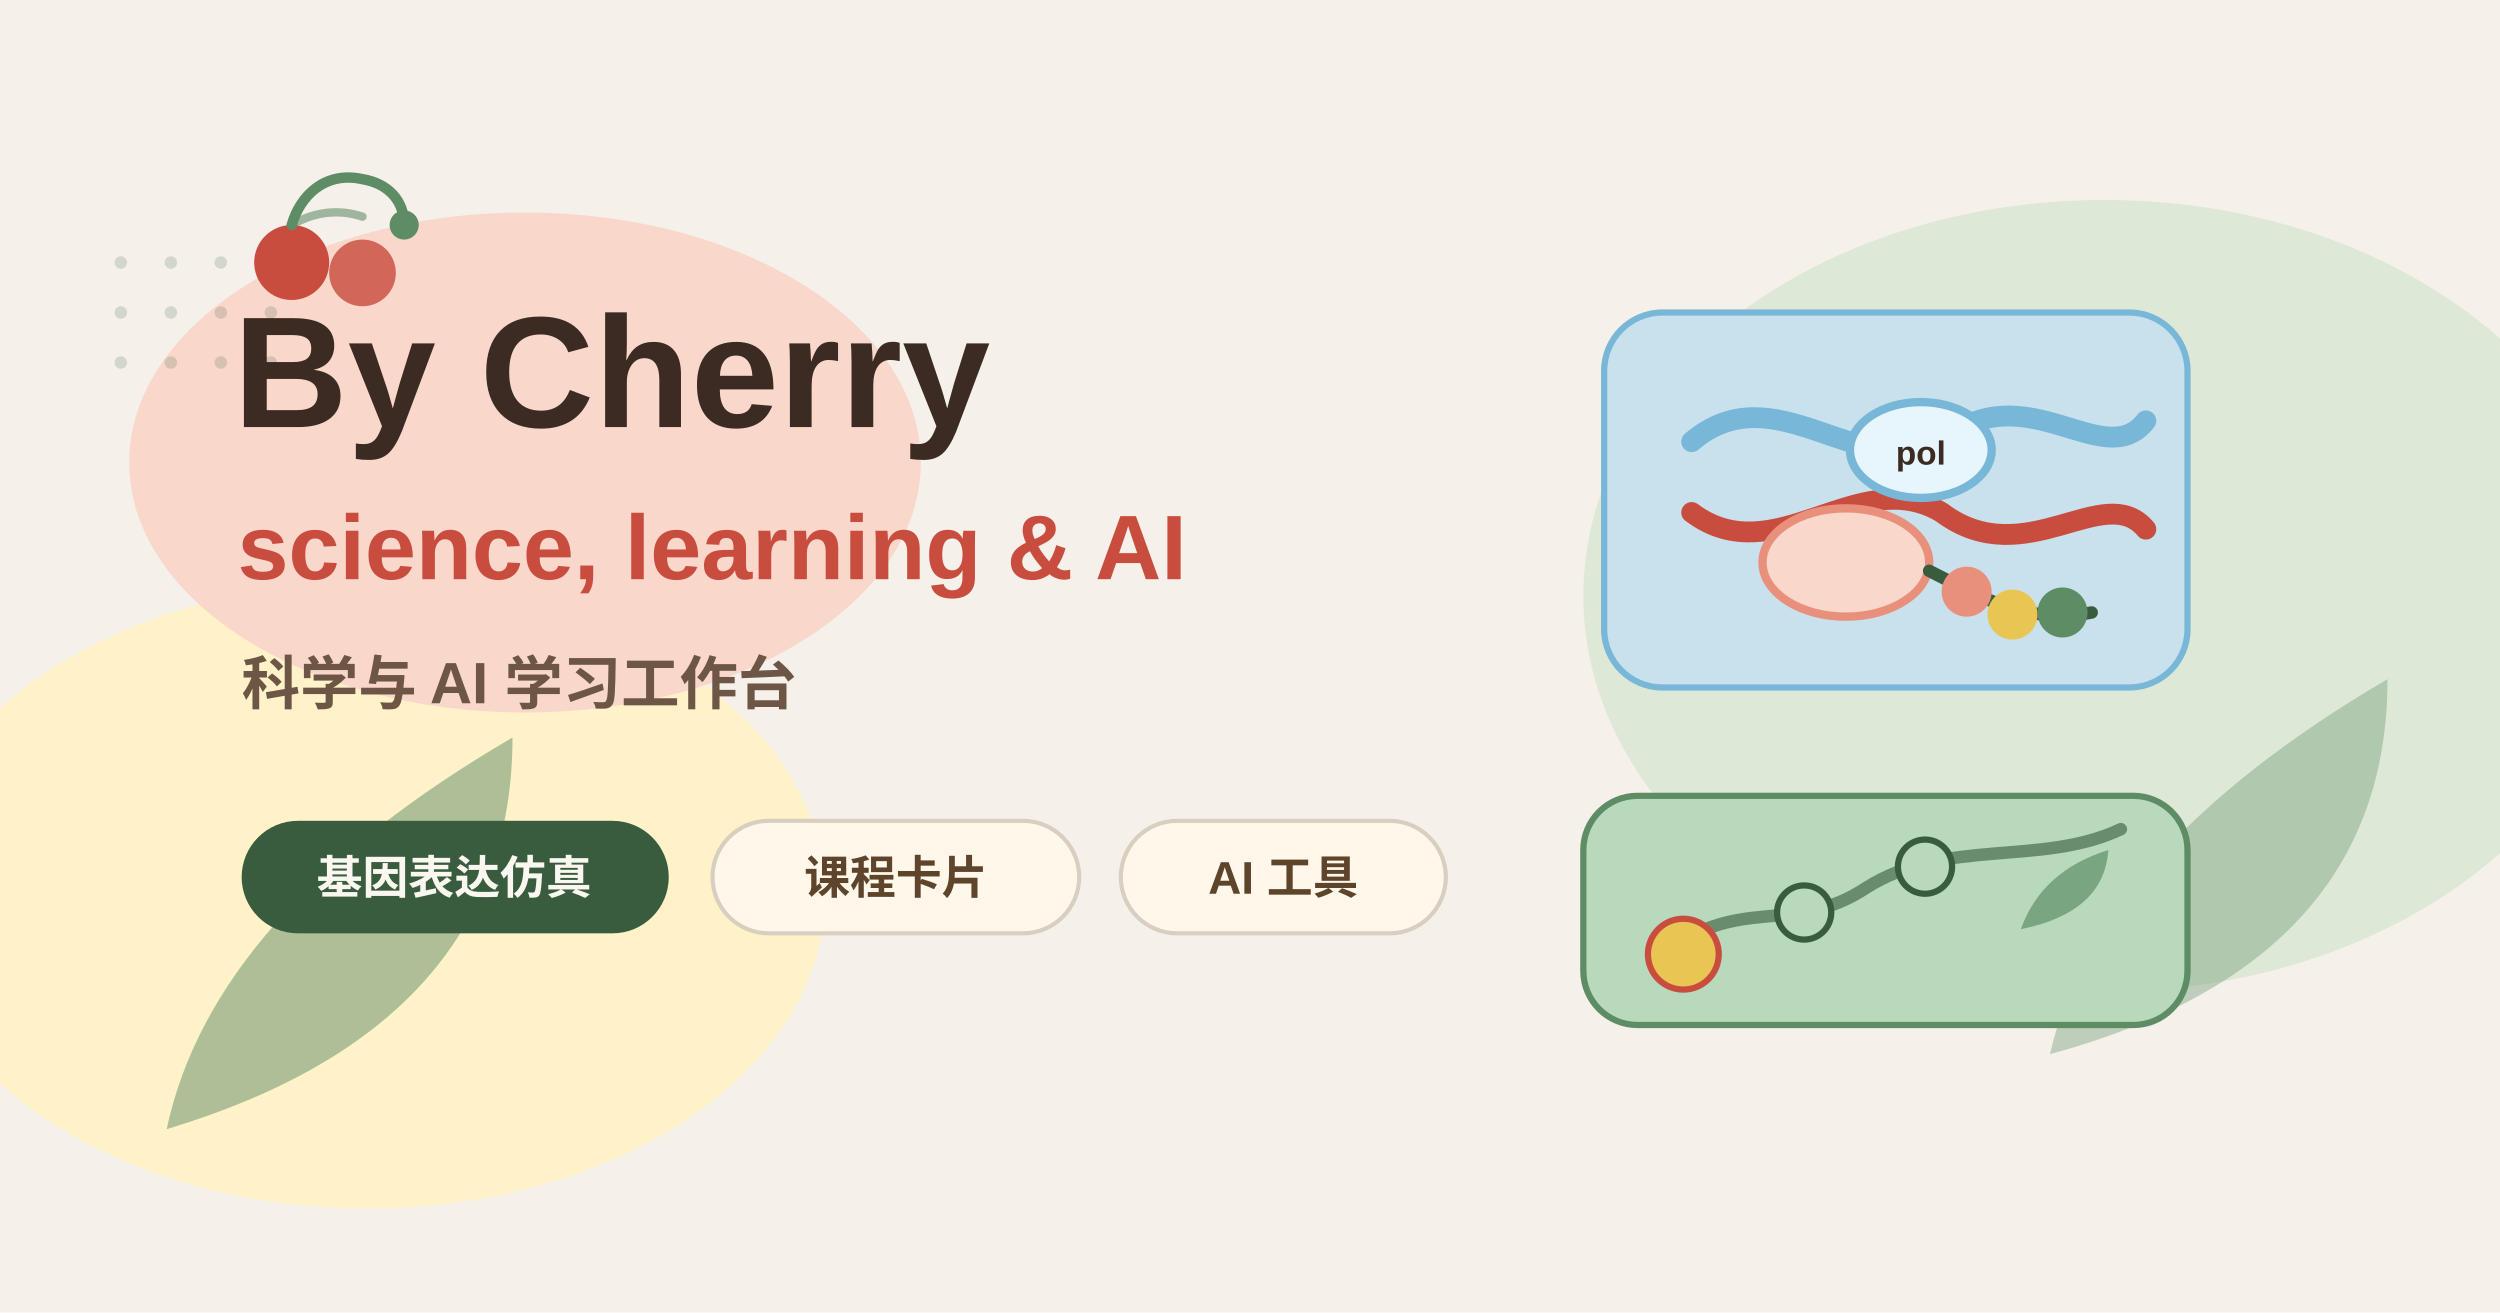
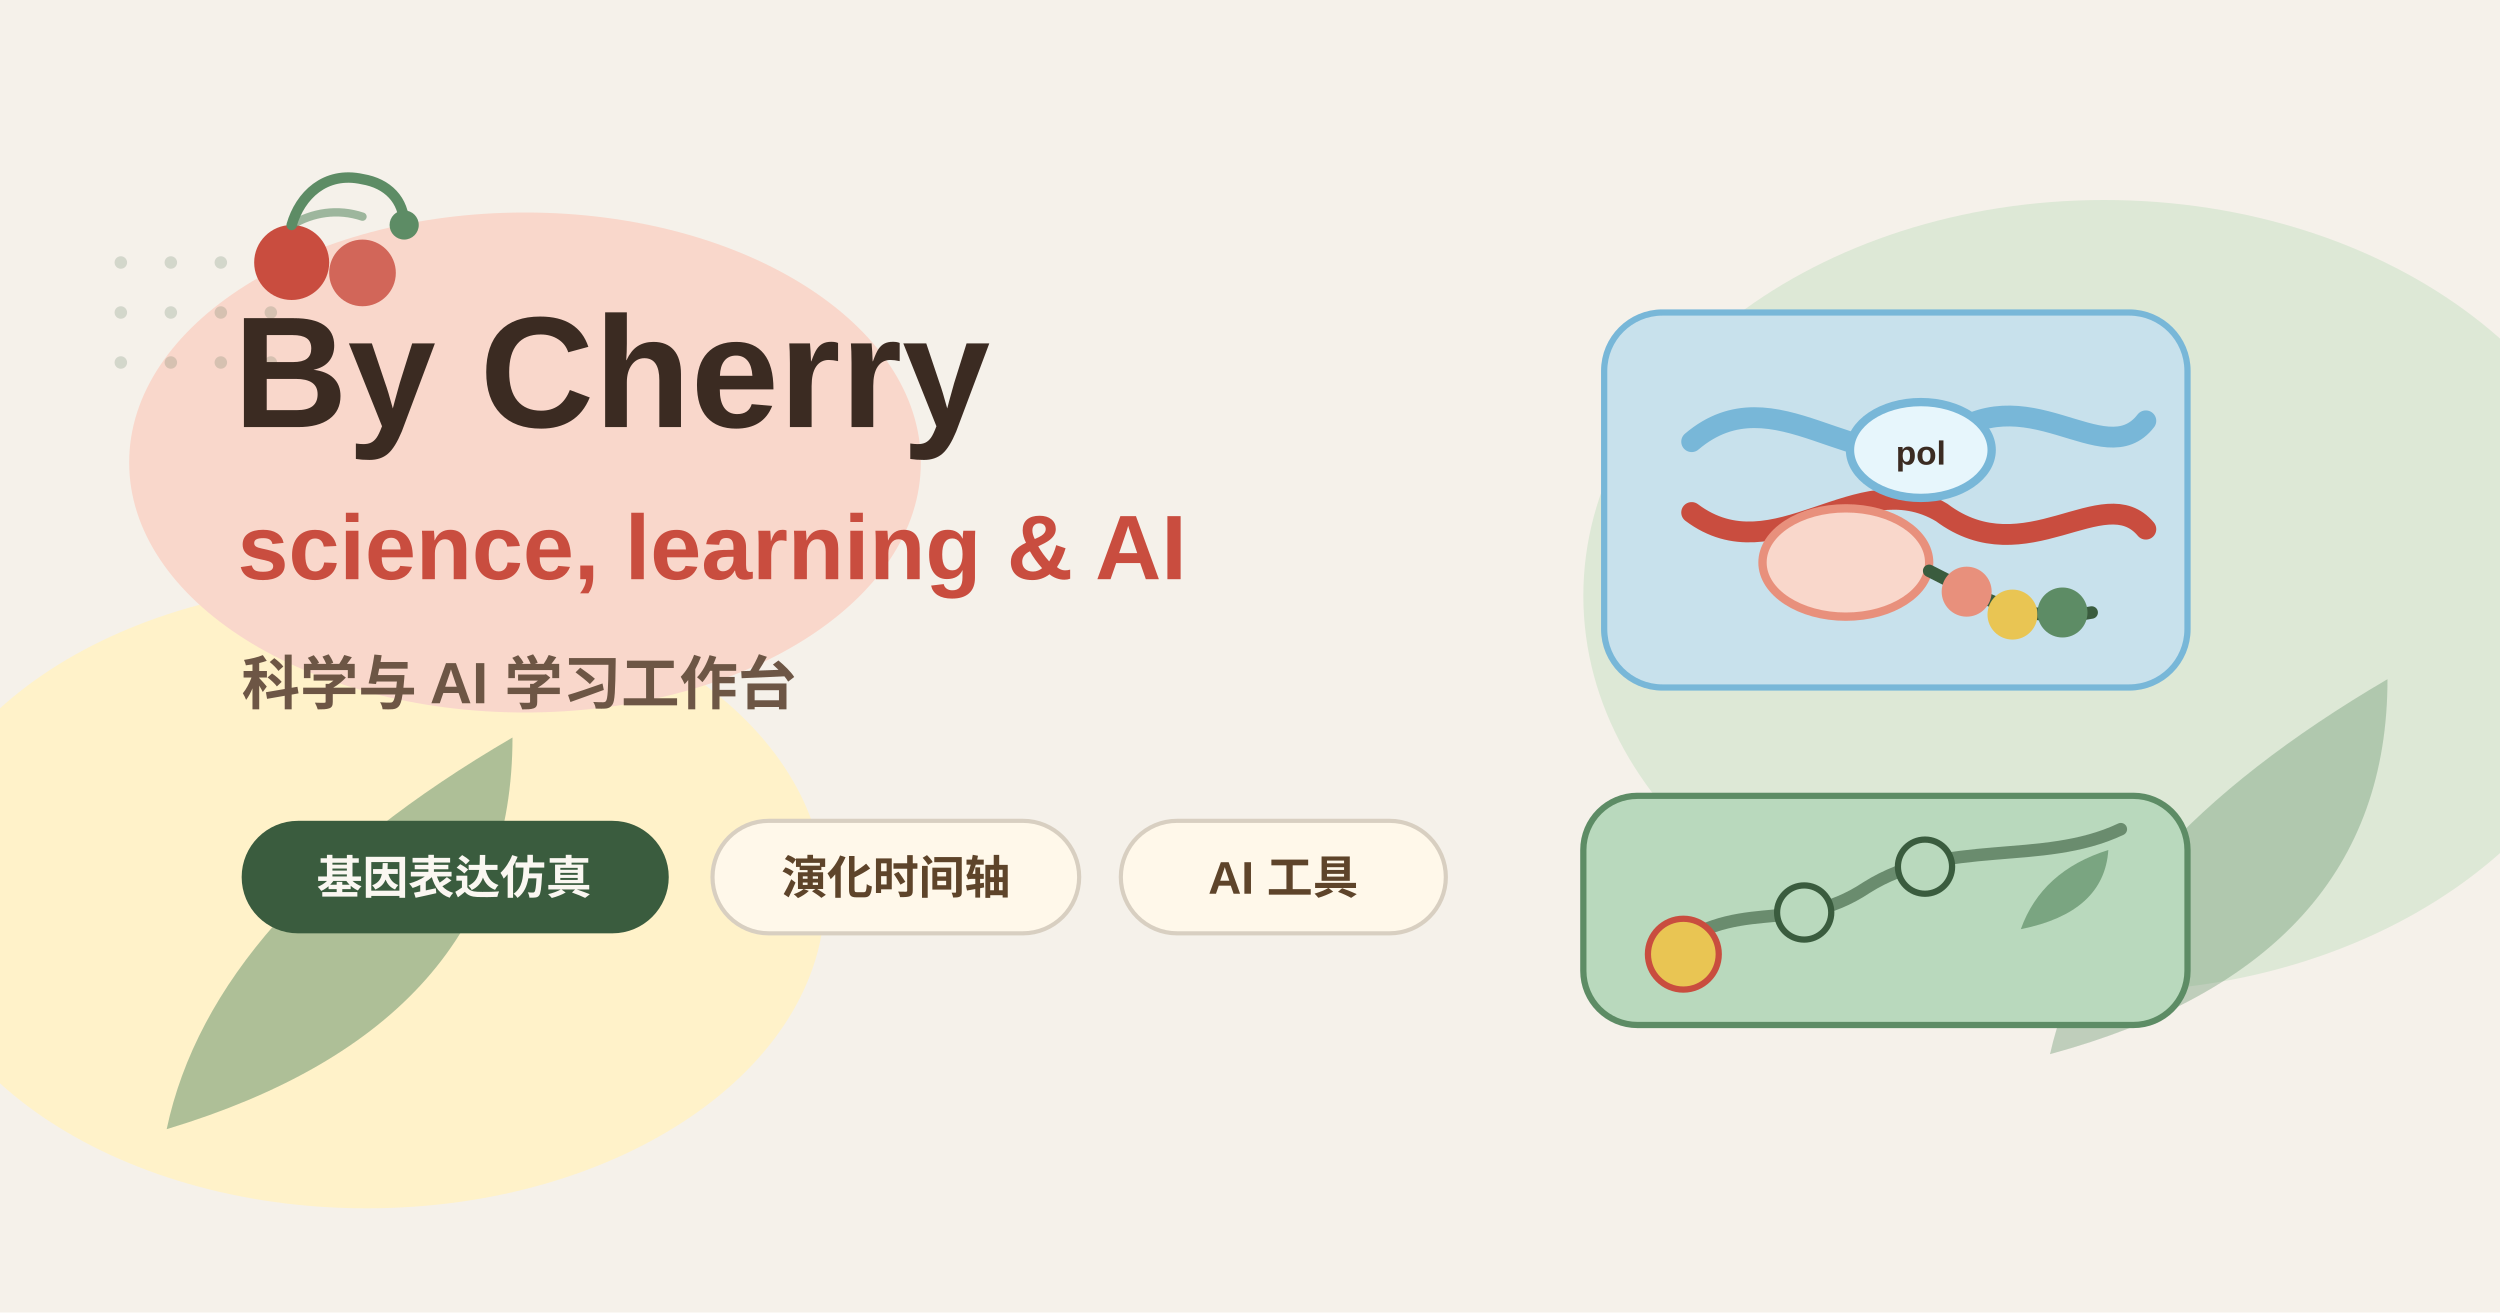
<svg xmlns="http://www.w3.org/2000/svg" width="1200" height="630" viewBox="0 0 1200 630" fill="none">
  <rect width="1200" height="630" fill="#F5F1EA" />
  <ellipse cx="1010" cy="286" rx="250" ry="190" fill="#DDE8D6" />
  <ellipse cx="176" cy="430" rx="220" ry="150" fill="#FFF2C9" />
  <ellipse cx="252" cy="222" rx="190" ry="120" fill="#F9D7CB" />
  <circle cx="872" cy="164" r="8" fill="#E9C553" />
  <path d="M80 542 Q102 438 246 354 Q246 492 80 542Z" fill="#5D8C65" opacity=".5" />
  <path d="M984 506 Q1006 408 1146 326 Q1146 462 984 506Z" fill="#5D8C65" opacity=".35" />
  <g opacity=".18">
    <circle cx="58" cy="126" r="3" fill="#3A5C3E" />
    <circle cx="82" cy="126" r="3" fill="#3A5C3E" />
    <circle cx="106" cy="126" r="3" fill="#3A5C3E" />
    <circle cx="130" cy="126" r="3" fill="#3A5C3E" />
    <circle cx="58" cy="150" r="3" fill="#3A5C3E" />
    <circle cx="82" cy="150" r="3" fill="#3A5C3E" />
    <circle cx="106" cy="150" r="3" fill="#3A5C3E" />
    <circle cx="130" cy="150" r="3" fill="#3A5C3E" />
    <circle cx="58" cy="174" r="3" fill="#3A5C3E" />
    <circle cx="82" cy="174" r="3" fill="#3A5C3E" />
    <circle cx="106" cy="174" r="3" fill="#3A5C3E" />
    <circle cx="130" cy="174" r="3" fill="#3A5C3E" />
  </g>
  <g transform="translate(112 86)">
    <circle cx="28" cy="40" r="18" fill="#C94D3F" />
    <circle cx="62" cy="45" r="16" fill="#C94D3F" opacity=".82" />
    <path d="M28 22 C32 8 44 -4 62 0 C74 2 82 10 82 22" stroke="#5D8C65" stroke-width="5" stroke-linecap="round" />
    <path d="M28 22 C38 16 50 14 62 18" stroke="#5D8C65" stroke-width="4" stroke-linecap="round" opacity=".58" />
    <circle cx="82" cy="22" r="7" fill="#5D8C65" />
  </g>
  <text x="112" y="205" fill="#3B2B22" font-family="Nunito, Arial, sans-serif" font-size="76" font-weight="900">By Cherry</text>
  <text x="114" y="278" fill="#C94D3F" font-family="Nunito, Arial, sans-serif" font-size="44" font-weight="900">science, learning &amp; AI</text>
  <text x="116" y="338" fill="#6D5645" font-family="Arial, sans-serif" font-size="28" font-weight="700">科学与 AI 学习工作台</text>
  <g transform="translate(116 394)">
    <rect width="205" height="54" rx="27" fill="#3A5C3E" />
    <text x="102" y="35" text-anchor="middle" fill="#FAF7F1" font-family="Arial, sans-serif" font-size="22" font-weight="900">基因表达仿真</text>
  </g>
  <g transform="translate(342 394)">
    <rect width="176" height="54" rx="27" fill="#FFF8EA" stroke="#D8CFC1" stroke-width="2" />
-     <text x="88" y="35" text-anchor="middle" fill="#5E442A" font-family="Arial, sans-serif" font-size="22" font-weight="900">课程卡片</text>
+     <text x="88" y="35" text-anchor="middle" fill="#5E442A" font-family="Arial, sans-serif" font-size="22" font-weight="900">演化时间轴</text>
  </g>
  <g transform="translate(538 394)">
    <rect width="156" height="54" rx="27" fill="#FFF8EA" stroke="#D8CFC1" stroke-width="2" />
    <text x="78" y="35" text-anchor="middle" fill="#5E442A" font-family="Arial, sans-serif" font-size="22" font-weight="900">AI 工具</text>
  </g>
  <g transform="translate(770 150)">
    <rect x="0" y="0" width="280" height="180" rx="28" fill="#C8E1EC" stroke="#78B7D8" stroke-width="3" />
    <path d="M42 62 C82 28 122 82 162 62 C202 28 240 78 260 52" stroke="#78B7D8" stroke-width="10" stroke-linecap="round" />
    <path d="M42 96 C82 126 122 72 162 96 C202 126 240 80 260 104" stroke="#C94D3F" stroke-width="10" stroke-linecap="round" />
    <ellipse cx="152" cy="66" rx="34" ry="23" fill="#E7F6FC" stroke="#78B7D8" stroke-width="4" />
    <text x="152" y="73" text-anchor="middle" fill="#3B2B22" font-family="Arial, sans-serif" font-size="16" font-weight="900">pol</text>
    <ellipse cx="116" cy="120" rx="40" ry="26" fill="#F9D7CB" stroke="#E8907C" stroke-width="4" />
    <path d="M156 124 C180 136 202 150 234 144" stroke="#3A5C3E" stroke-width="6" stroke-linecap="round" />
    <circle cx="174" cy="134" r="12" fill="#E8907C" />
    <circle cx="196" cy="145" r="12" fill="#E9C553" />
    <circle cx="220" cy="144" r="12" fill="#5D8C65" />
  </g>
  <g transform="translate(760 382)">
    <rect x="0" y="0" width="290" height="110" rx="26" fill="#B9D9BD" stroke="#5D8C65" stroke-width="3" />
    <path d="M36 78 C74 46 100 68 136 44 C174 20 220 34 258 16" stroke="#3A5C3E" stroke-width="6" stroke-linecap="round" opacity=".62" />
    <circle cx="48" cy="76" r="17" fill="#E9C553" stroke="#C94D3F" stroke-width="3" />
    <circle cx="106" cy="56" r="13" fill="#B9D9BD" stroke="#3A5C3E" stroke-width="3" />
    <circle cx="164" cy="34" r="13" fill="#B9D9BD" stroke="#3A5C3E" stroke-width="3" />
    <path d="M210 64 Q220 36 252 26 Q250 56 210 64Z" fill="#5D8C65" opacity=".68" />
  </g>
</svg>
